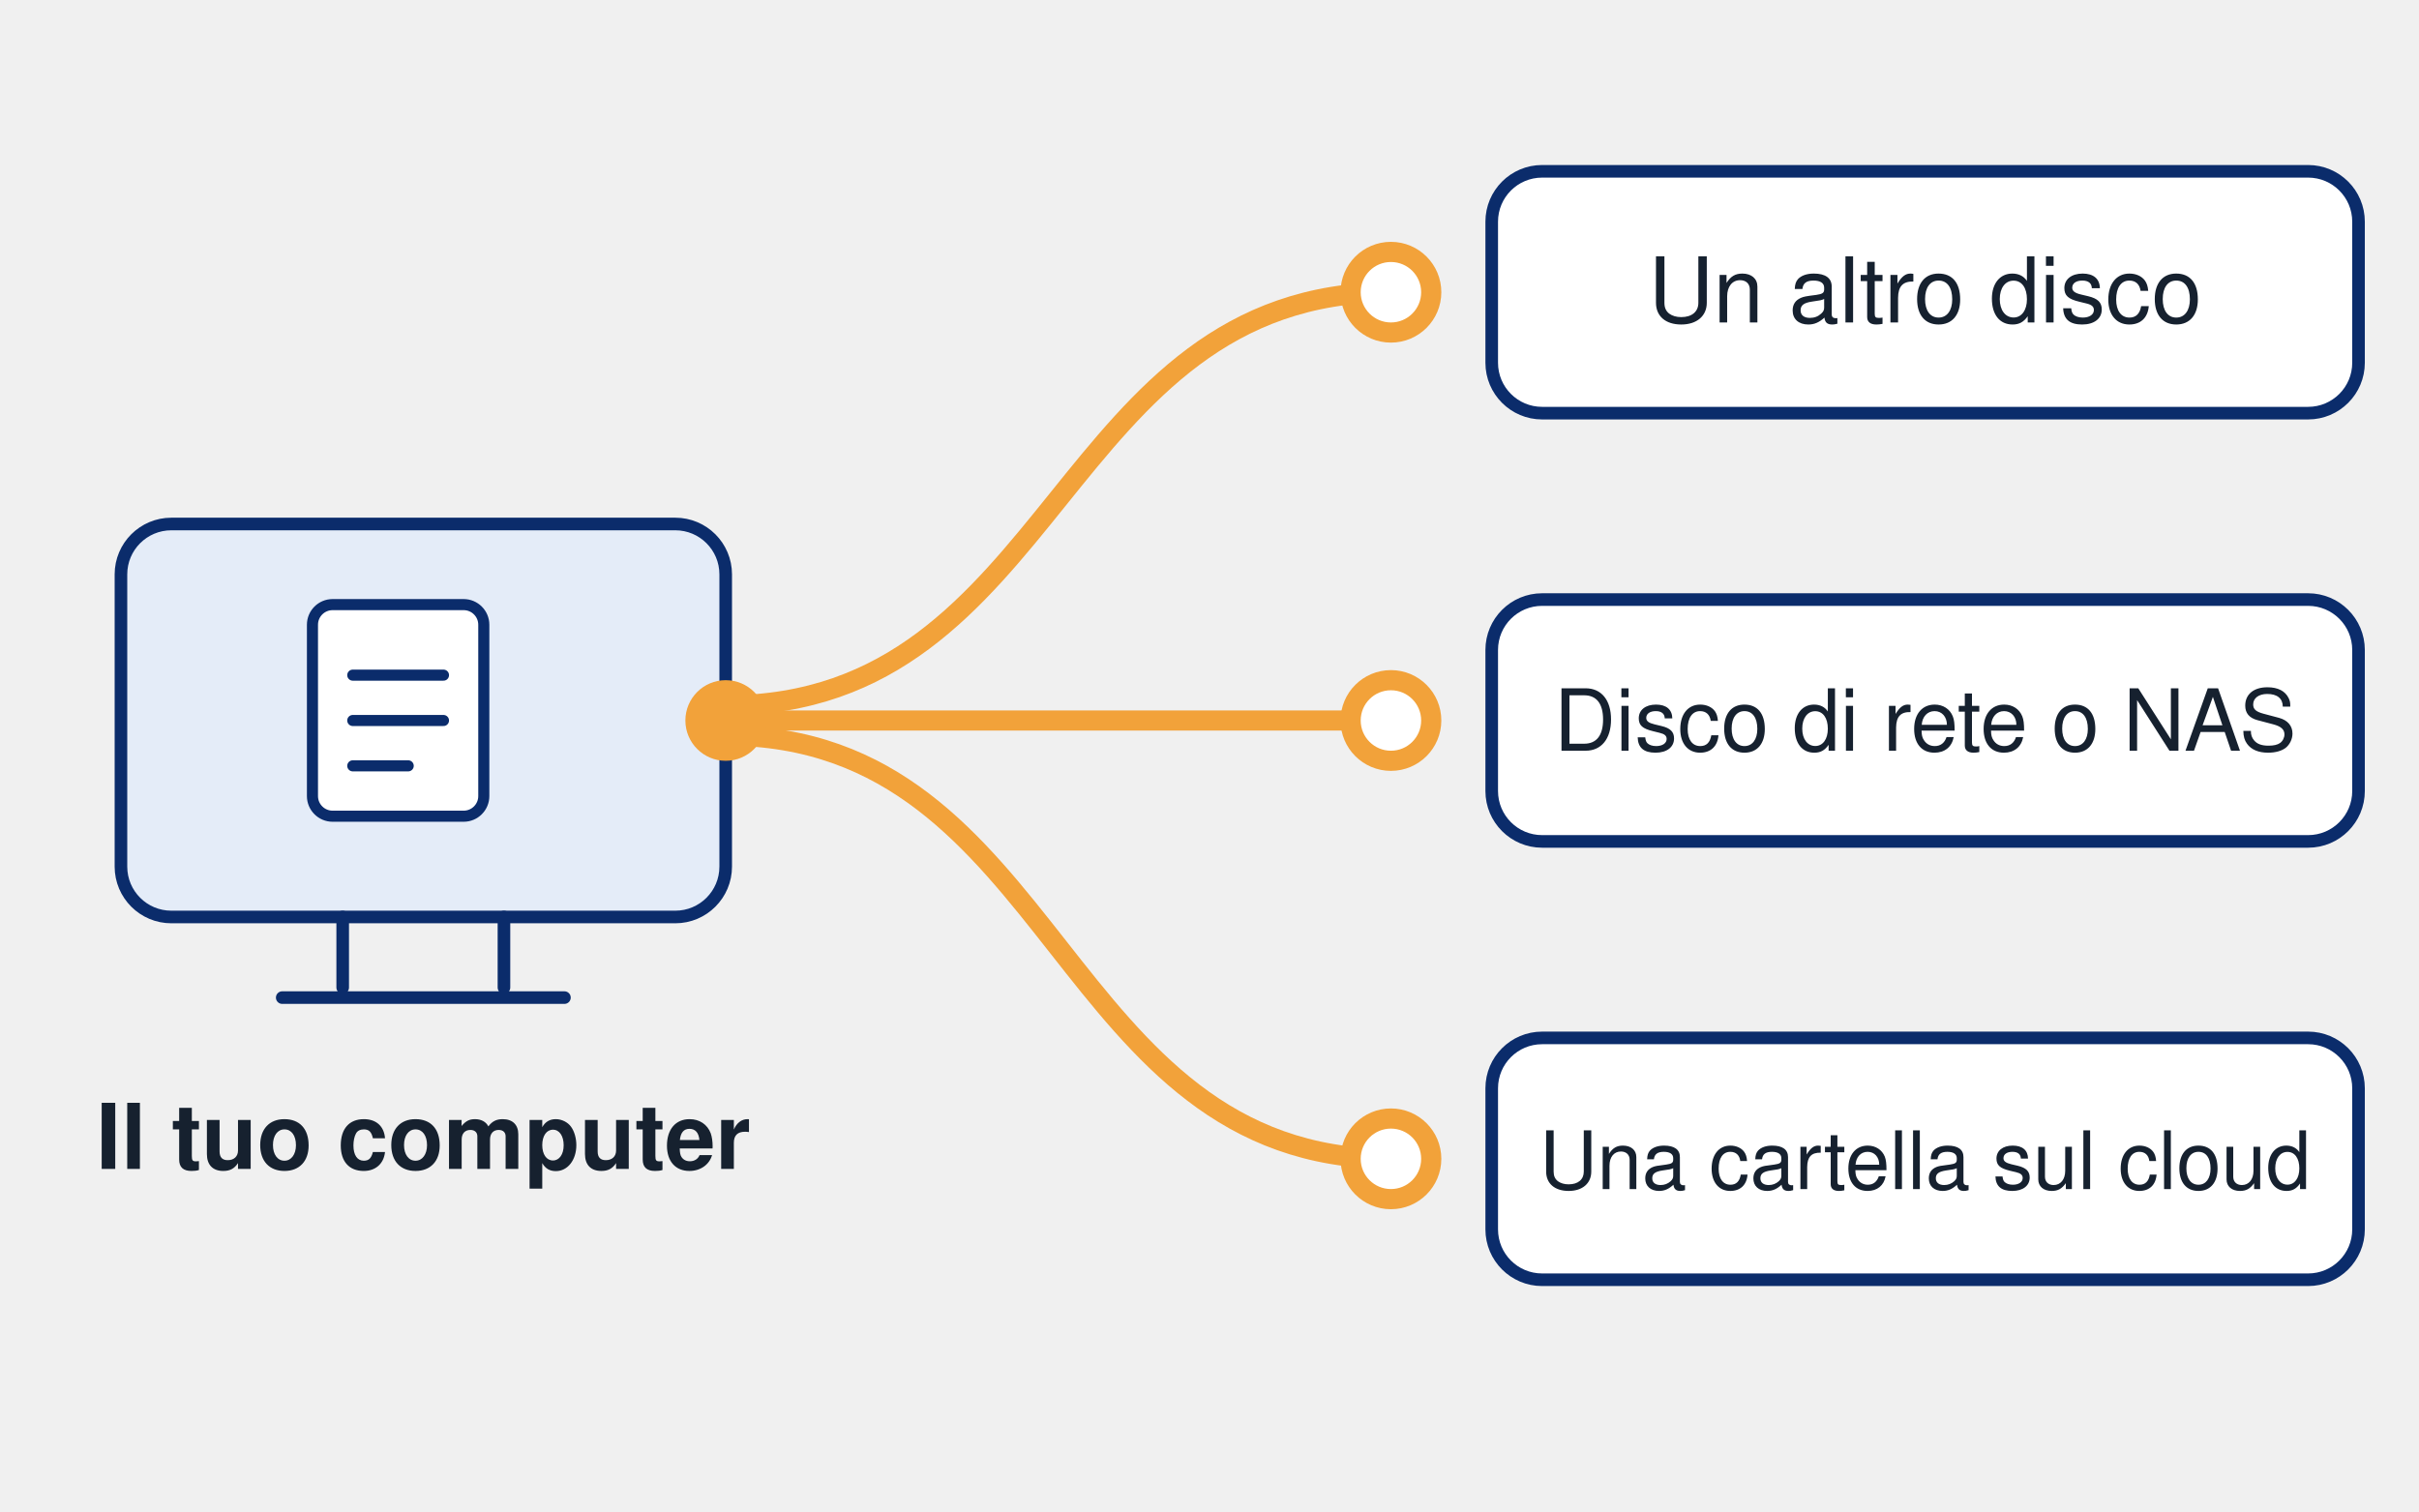
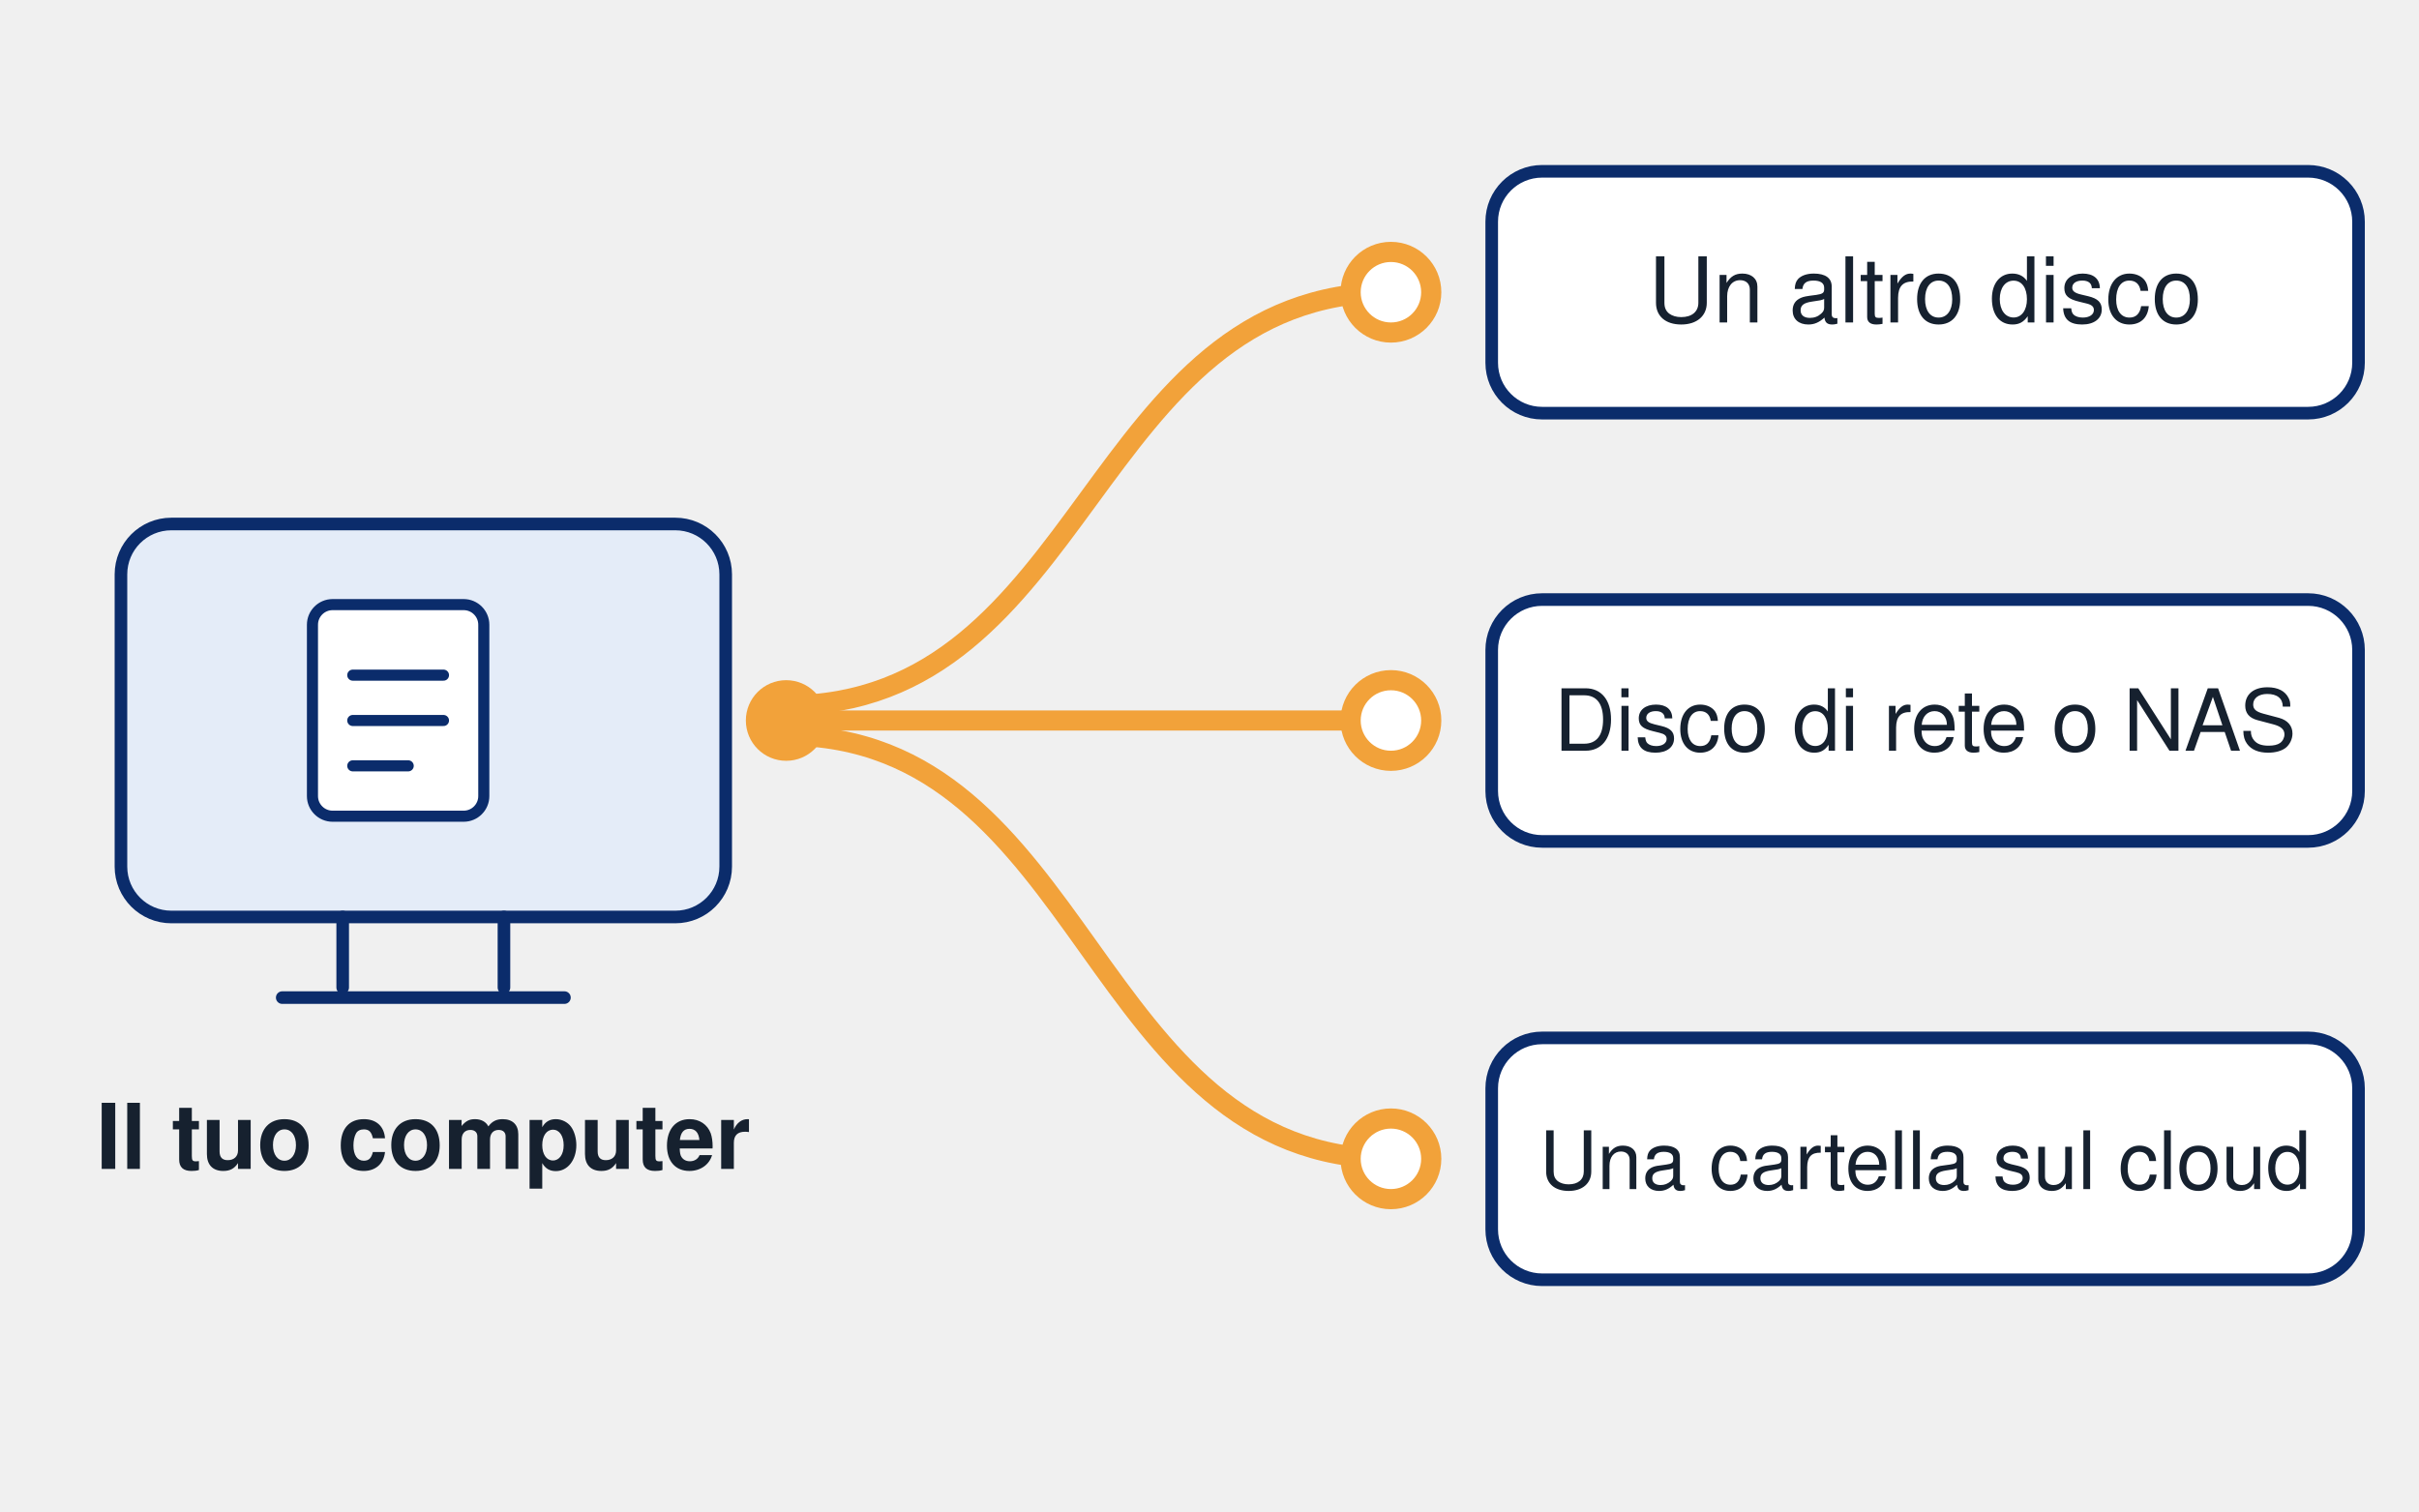
<svg xmlns="http://www.w3.org/2000/svg" viewBox="0 0 480 300" width="480" height="300" role="img" aria-labelledby="t">
  <g font-family="Segoe UI, Helvetica, Arial, sans-serif">
    <g transform="translate(24 104)">
      <rect width="120" height="78" rx="10" fill="#E4ECF8" stroke="#0B2C6B" stroke-width="2.5" />
      <path d="M44 78v14M76 78v14M32 94h56" stroke="#0B2C6B" stroke-width="2.5" stroke-linecap="round" />
      <rect x="38" y="16" width="34" height="42" rx="4" fill="#FFFFFF" stroke="#0B2C6B" stroke-width="2.2" />
      <path d="M46 30h18M46 39h18M46 48h11" stroke="#0B2C6B" stroke-width="2.2" stroke-linecap="round" />
    </g>
    <text x="84" y="232" text-anchor="middle" font-size="18" font-weight="700" fill="#16212F">Il tuo computer</text>
-     <path d="M144 140C210 140 210 58 276 58" fill="none" stroke="#F2A23A" stroke-width="4" stroke-linecap="round" />
-     <path d="M144 143H276" fill="none" stroke="#F2A23A" stroke-width="4" stroke-linecap="round" />
-     <path d="M144 146C210 146 210 230 276 230" fill="none" stroke="#F2A23A" stroke-width="4" stroke-linecap="round" />
-     <circle cx="144" cy="143" r="8" fill="#F2A23A" />
+     <path d="M156 140C216 140 216 58 276 58" fill="none" stroke="#F2A23A" stroke-width="4" stroke-linecap="round" />
+     <path d="M156 143H276" fill="none" stroke="#F2A23A" stroke-width="4" stroke-linecap="round" />
+     <path d="M156 146C216 146 216 230 276 230" fill="none" stroke="#F2A23A" stroke-width="4" stroke-linecap="round" />
+     <circle cx="156" cy="143" r="8" fill="#F2A23A" />
    <circle cx="276" cy="58" r="8" fill="#FFFFFF" stroke="#F2A23A" stroke-width="4" />
    <rect x="296" y="34" width="172" height="48" rx="10" fill="#FFFFFF" stroke="#0B2C6B" stroke-width="2.5" />
    <text x="382" y="64" text-anchor="middle" font-size="18" fill="#16212F">Un altro disco</text>
    <circle cx="276" cy="143" r="8" fill="#FFFFFF" stroke="#F2A23A" stroke-width="4" />
    <rect x="296" y="119" width="172" height="48" rx="10" fill="#FFFFFF" stroke="#0B2C6B" stroke-width="2.5" />
    <text x="382" y="149" text-anchor="middle" font-size="17" fill="#16212F">Disco di rete o NAS</text>
    <circle cx="276" cy="230" r="8" fill="#FFFFFF" stroke="#F2A23A" stroke-width="4" />
    <rect x="296" y="206" width="172" height="48" rx="10" fill="#FFFFFF" stroke="#0B2C6B" stroke-width="2.5" />
    <text x="382" y="236" text-anchor="middle" font-size="16" fill="#16212F">Una cartella sul cloud</text>
  </g>
</svg>
